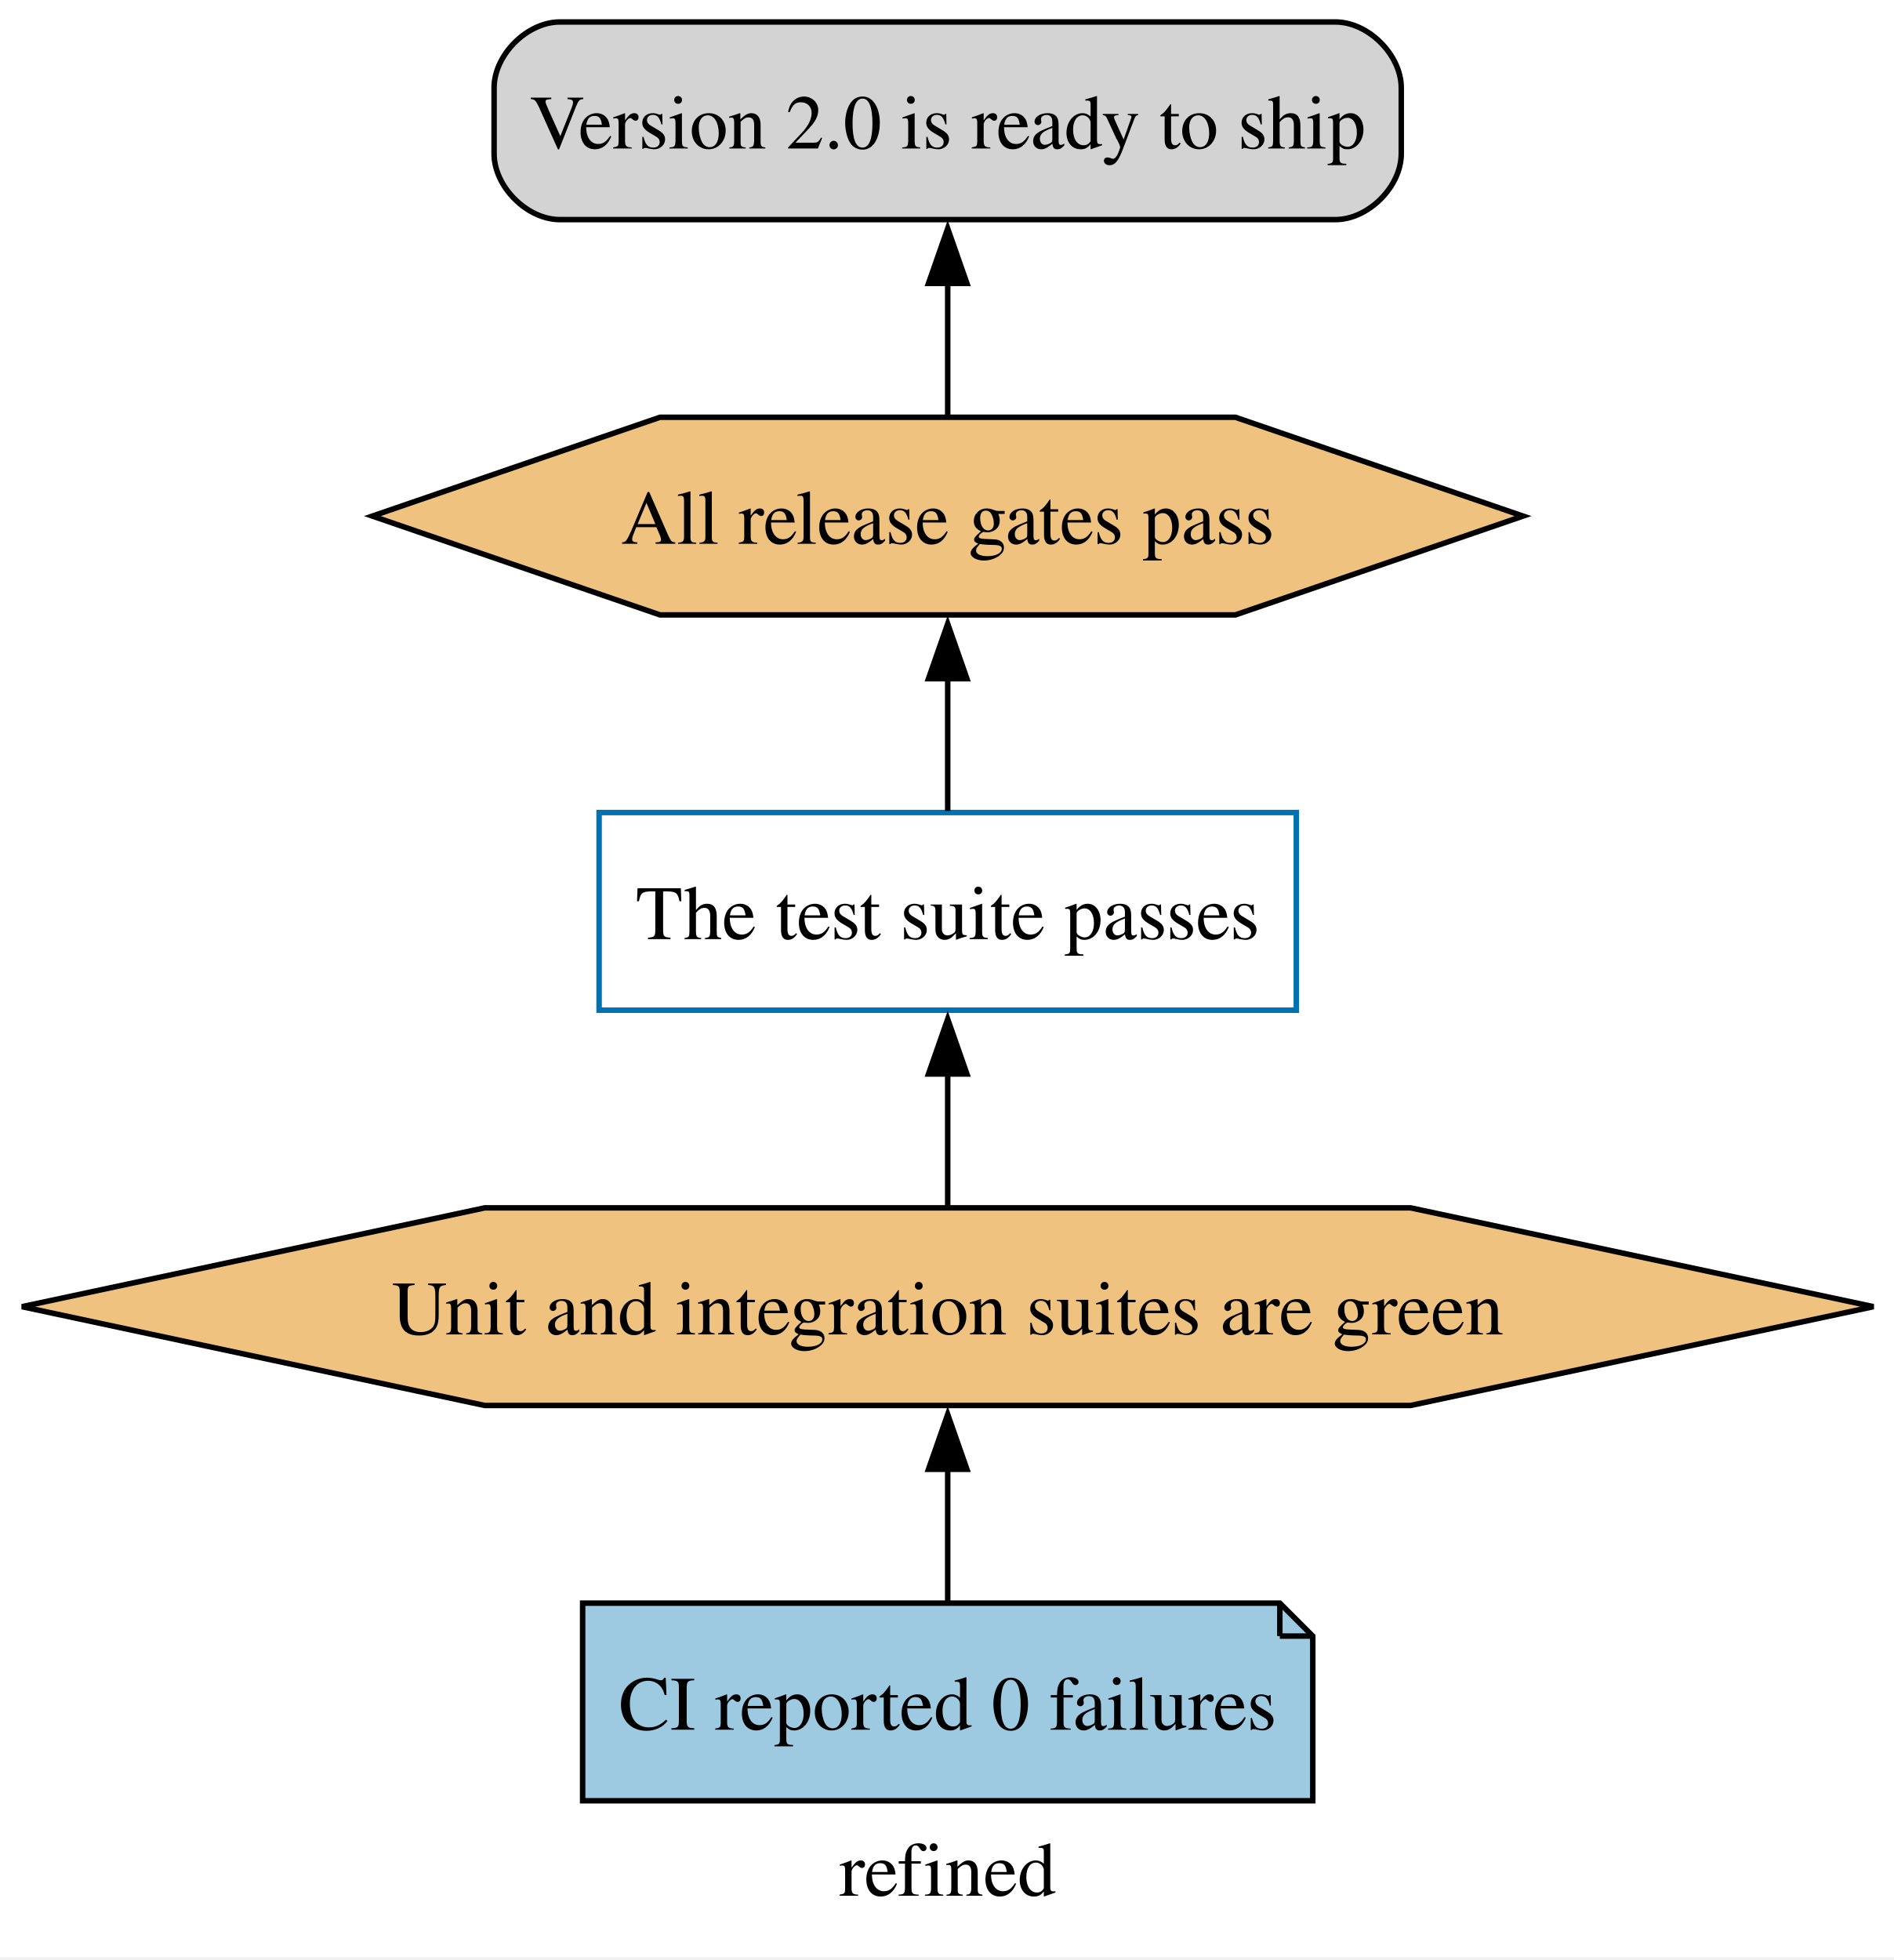
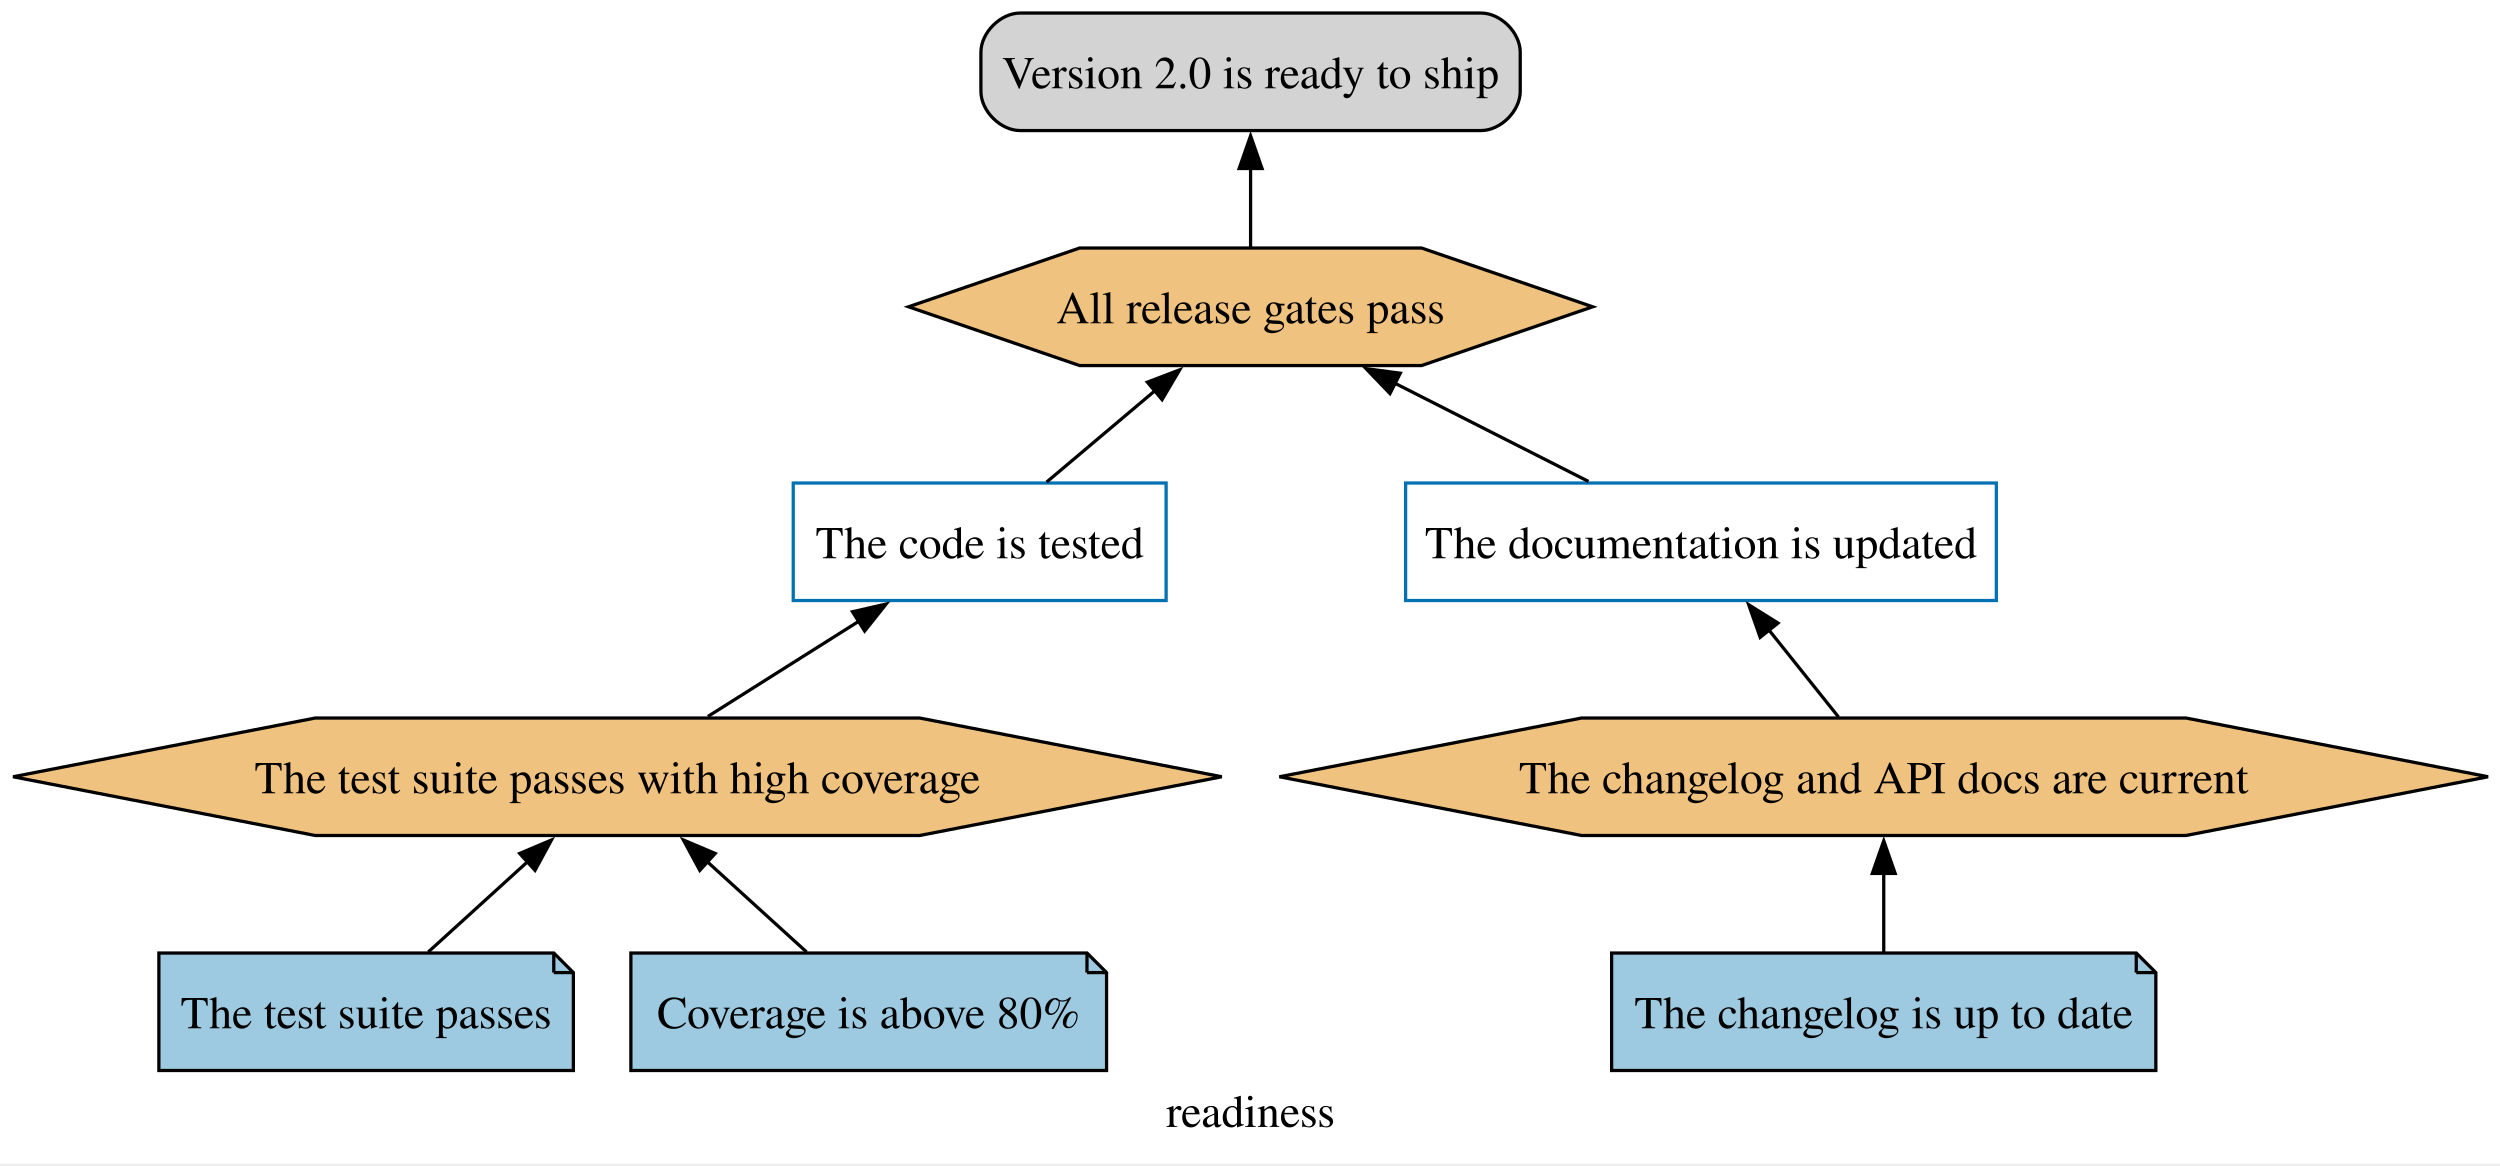
- <svg xmlns="http://www.w3.org/2000/svg" width="345pt" height="357pt" viewBox="0.00 0.00 345.00 357.00">
+ <svg xmlns="http://www.w3.org/2000/svg" width="766pt" height="357pt" viewBox="0.00 0.00 766.00 357.00">
  <g id="graph0" class="graph" transform="scale(1 1) rotate(0) translate(4 352.5)">
-     <polygon fill="white" stroke="none" points="-4,4 -4,-352.5 341.26,-352.5 341.26,4 -4,4" />
-     <text xml:space="preserve" text-anchor="middle" x="168.63" y="-7.2" font-family="Times,serif" font-size="14.00">refined</text>
-     <g id="refined:base:c" class="node">
-       <path fill="lightgrey" stroke="black" d="M239.25,-348.5C239.25,-348.5 98,-348.5 98,-348.5 92,-348.5 86,-342.5 86,-336.5 86,-336.5 86,-324.5 86,-324.5 86,-318.5 92,-312.5 98,-312.5 98,-312.5 239.25,-312.5 239.25,-312.5 245.25,-312.5 251.25,-318.5 251.25,-324.5 251.25,-324.5 251.25,-336.5 251.25,-336.5 251.25,-342.5 245.25,-348.5 239.25,-348.5" />
-       <text xml:space="preserve" text-anchor="middle" x="168.63" y="-325.45" font-family="Times,serif" font-size="14.00">Version 2.0 is ready to ship</text>
+     <polygon fill="white" stroke="none" points="-4,4 -4,-352.5 762.35,-352.5 762.35,4 -4,4" />
+     <text xml:space="preserve" text-anchor="middle" x="379.18" y="-7.2" font-family="Times,serif" font-size="14.00">readiness</text>
+     <g id="readiness:draft:ready" class="node">
+       <path fill="lightgrey" stroke="black" d="M449.8,-348.5C449.8,-348.5 308.55,-348.5 308.55,-348.5 302.55,-348.5 296.55,-342.5 296.55,-336.5 296.55,-336.5 296.55,-324.5 296.55,-324.5 296.55,-318.5 302.55,-312.5 308.55,-312.5 308.55,-312.5 449.8,-312.5 449.8,-312.5 455.8,-312.5 461.8,-318.5 461.8,-324.5 461.8,-324.5 461.8,-336.5 461.8,-336.5 461.8,-342.5 455.8,-348.5 449.8,-348.5" />
+       <text xml:space="preserve" text-anchor="middle" x="379.18" y="-325.45" font-family="Times,serif" font-size="14.00">Version 2.0 is ready to ship</text>
    </g>
-     <g id="refined:base:s" class="node">
-       <polygon fill="#f0c27f" stroke="black" points="273.43,-258.5 221.03,-276.5 116.23,-276.5 63.83,-258.5 116.23,-240.5 221.03,-240.5 273.43,-258.5" />
-       <text xml:space="preserve" text-anchor="middle" x="168.63" y="-253.45" font-family="Times,serif" font-size="14.00">All release gates pass</text>
+     <g id="readiness:draft:gates" class="node">
+       <polygon fill="#f0c27f" stroke="black" points="483.98,-258.5 431.58,-276.5 326.77,-276.5 274.37,-258.5 326.77,-240.5 431.58,-240.5 483.98,-258.5" />
+       <text xml:space="preserve" text-anchor="middle" x="379.18" y="-253.45" font-family="Times,serif" font-size="14.00">All release gates pass</text>
    </g>
    <g id="edge1" class="edge">
-       <path fill="none" stroke="black" d="M168.63,-276.8C168.63,-284.09 168.63,-292.77 168.63,-300.96" />
-       <polygon fill="black" stroke="black" points="165.13,-300.88 168.63,-310.88 172.13,-300.88 165.13,-300.88" />
+       <path fill="none" stroke="black" d="M379.18,-276.8C379.18,-284.09 379.18,-292.77 379.18,-300.96" />
+       <polygon fill="black" stroke="black" points="375.68,-300.88 379.18,-310.88 382.68,-300.88 375.68,-300.88" />
    </g>
-     <g id="refined:hook" class="node">
-       <polygon fill="none" stroke="#0072b2" points="232.13,-204.5 105.13,-204.5 105.13,-168.5 232.13,-168.5 232.13,-204.5" />
-       <text xml:space="preserve" text-anchor="middle" x="168.63" y="-181.45" font-family="Times,serif" font-size="14.00">The test suite passes</text>
+     <g id="readiness:hook" class="node">
+       <polygon fill="none" stroke="#0072b2" points="353.3,-204.5 239.05,-204.5 239.05,-168.5 353.3,-168.5 353.3,-204.5" />
+       <text xml:space="preserve" text-anchor="middle" x="296.18" y="-181.45" font-family="Times,serif" font-size="14.00">The code is tested</text>
+     </g>
+     <g id="edge4" class="edge">
+       <path fill="none" stroke="black" d="M316.69,-204.8C326.77,-213.3 339.08,-223.69 350.11,-232.99" />
+       <polygon fill="black" stroke="black" points="347.55,-235.41 357.45,-239.18 352.06,-230.05 347.55,-235.41" />
+     </g>
+     <g id="readiness:draft:documented" class="node">
+       <polygon fill="none" stroke="#0072b2" points="607.68,-204.5 426.68,-204.5 426.68,-168.5 607.68,-168.5 607.68,-204.5" />
+       <text xml:space="preserve" text-anchor="middle" x="517.18" y="-181.45" font-family="Times,serif" font-size="14.00">The documentation is updated</text>
+     </g>
+     <g id="edge5" class="edge">
+       <path fill="none" stroke="black" d="M482.71,-204.98C464.71,-214.11 442.48,-225.39 423.24,-235.15" />
+       <polygon fill="black" stroke="black" points="421.89,-231.91 414.55,-239.55 425.05,-238.15 421.89,-231.91" />
+     </g>
+     <g id="readiness:draft:docs" class="node">
+       <polygon fill="#f0c27f" stroke="black" points="758.35,-114.5 665.76,-132.5 480.59,-132.5 388,-114.5 480.59,-96.5 665.76,-96.5 758.35,-114.5" />
+       <text xml:space="preserve" text-anchor="middle" x="573.18" y="-109.45" font-family="Times,serif" font-size="14.00">The changelog and API docs are current</text>
    </g>
    <g id="edge3" class="edge">
-       <path fill="none" stroke="black" d="M168.63,-204.8C168.63,-212.09 168.63,-220.77 168.63,-228.96" />
-       <polygon fill="black" stroke="black" points="165.13,-228.88 168.63,-238.88 172.13,-228.88 165.13,-228.88" />
+       <path fill="none" stroke="black" d="M559.33,-132.8C552.89,-140.86 545.09,-150.61 537.96,-159.52" />
+       <polygon fill="black" stroke="black" points="535.32,-157.22 531.8,-167.21 540.78,-161.59 535.32,-157.22" />
    </g>
-     <g id="refined:detail:ds" class="node">
-       <polygon fill="#f0c27f" stroke="black" points="337.26,-114.5 252.94,-132.5 84.31,-132.5 0,-114.5 84.31,-96.5 252.94,-96.5 337.26,-114.5" />
-       <text xml:space="preserve" text-anchor="middle" x="168.63" y="-109.45" font-family="Times,serif" font-size="14.00">Unit and integration suites are green</text>
+     <g id="readiness:draft:changelog" class="node">
+       <polygon fill="#9ecae1" stroke="black" points="650.55,-60.5 489.8,-60.5 489.8,-24.5 656.55,-24.5 656.55,-54.5 650.55,-60.5" />
+       <polyline fill="none" stroke="black" points="650.55,-60.5 650.55,-54.5" />
+       <polyline fill="none" stroke="black" points="656.55,-54.5 650.55,-54.5" />
+       <text xml:space="preserve" text-anchor="middle" x="573.18" y="-37.45" font-family="Times,serif" font-size="14.00">The changelog is up to date</text>
+     </g>
+     <g id="edge6" class="edge">
+       <path fill="none" stroke="black" d="M573.18,-60.8C573.18,-68.09 573.18,-76.77 573.18,-84.96" />
+       <polygon fill="black" stroke="black" points="569.68,-84.88 573.18,-94.88 576.68,-84.88 569.68,-84.88" />
+     </g>
+     <g id="readiness:tested:testing" class="node">
+       <polygon fill="#f0c27f" stroke="black" points="370.35,-114.5 277.76,-132.5 92.59,-132.5 0,-114.5 92.59,-96.5 277.76,-96.5 370.35,-114.5" />
+       <text xml:space="preserve" text-anchor="middle" x="185.18" y="-109.45" font-family="Times,serif" font-size="14.00">The test suite passes with high coverage</text>
    </g>
    <g id="edge2" class="edge">
-       <path fill="none" stroke="black" d="M168.63,-132.8C168.63,-140.09 168.63,-148.77 168.63,-156.96" />
-       <polygon fill="black" stroke="black" points="165.13,-156.88 168.63,-166.88 172.13,-156.88 165.13,-156.88" />
+       <path fill="none" stroke="black" d="M212.9,-132.98C226.91,-141.82 244.1,-152.66 259.22,-162.2" />
+       <polygon fill="black" stroke="black" points="257.2,-165.06 267.52,-167.43 260.93,-159.14 257.2,-165.06" />
    </g>
-     <g id="refined:detail:de" class="node">
-       <polygon fill="#9ecae1" stroke="black" points="229.13,-60.5 102.13,-60.5 102.13,-24.5 235.13,-24.5 235.13,-54.5 229.13,-60.5" />
-       <polyline fill="none" stroke="black" points="229.13,-60.5 229.13,-54.5" />
-       <polyline fill="none" stroke="black" points="235.13,-54.5 229.13,-54.5" />
-       <text xml:space="preserve" text-anchor="middle" x="168.63" y="-37.45" font-family="Times,serif" font-size="14.00">CI reported 0 failures</text>
+     <g id="readiness:tested:suite" class="node">
+       <polygon fill="#9ecae1" stroke="black" points="165.68,-60.5 44.68,-60.5 44.68,-24.5 171.68,-24.5 171.68,-54.5 165.68,-60.5" />
+       <polyline fill="none" stroke="black" points="165.68,-60.5 165.68,-54.5" />
+       <polyline fill="none" stroke="black" points="171.68,-54.5 165.68,-54.5" />
+       <text xml:space="preserve" text-anchor="middle" x="108.18" y="-37.45" font-family="Times,serif" font-size="14.00">The test suite passes</text>
    </g>
-     <g id="edge4" class="edge">
-       <path fill="none" stroke="black" d="M168.63,-60.8C168.63,-68.09 168.63,-76.77 168.63,-84.96" />
-       <polygon fill="black" stroke="black" points="165.13,-84.88 168.63,-94.88 172.13,-84.88 165.13,-84.88" />
+     <g id="edge7" class="edge">
+       <path fill="none" stroke="black" d="M127.21,-60.8C136.37,-69.13 147.53,-79.28 157.6,-88.43" />
+       <polygon fill="black" stroke="black" points="155.22,-91 164.97,-95.13 159.93,-85.82 155.22,-91" />
+     </g>
+     <g id="readiness:tested:coverage" class="node">
+       <polygon fill="#9ecae1" stroke="black" points="329.05,-60.5 189.3,-60.5 189.3,-24.5 335.05,-24.5 335.05,-54.5 329.05,-60.5" />
+       <polyline fill="none" stroke="black" points="329.05,-60.5 329.05,-54.5" />
+       <polyline fill="none" stroke="black" points="335.05,-54.5 329.05,-54.5" />
+       <text xml:space="preserve" text-anchor="middle" x="262.18" y="-37.45" font-family="Times,serif" font-size="14.00">Coverage is above 80%</text>
+     </g>
+     <g id="edge8" class="edge">
+       <path fill="none" stroke="black" d="M243.14,-60.8C233.98,-69.13 222.82,-79.28 212.75,-88.43" />
+       <polygon fill="black" stroke="black" points="210.42,-85.82 205.38,-95.13 215.13,-91 210.42,-85.82" />
    </g>
  </g>
</svg>
